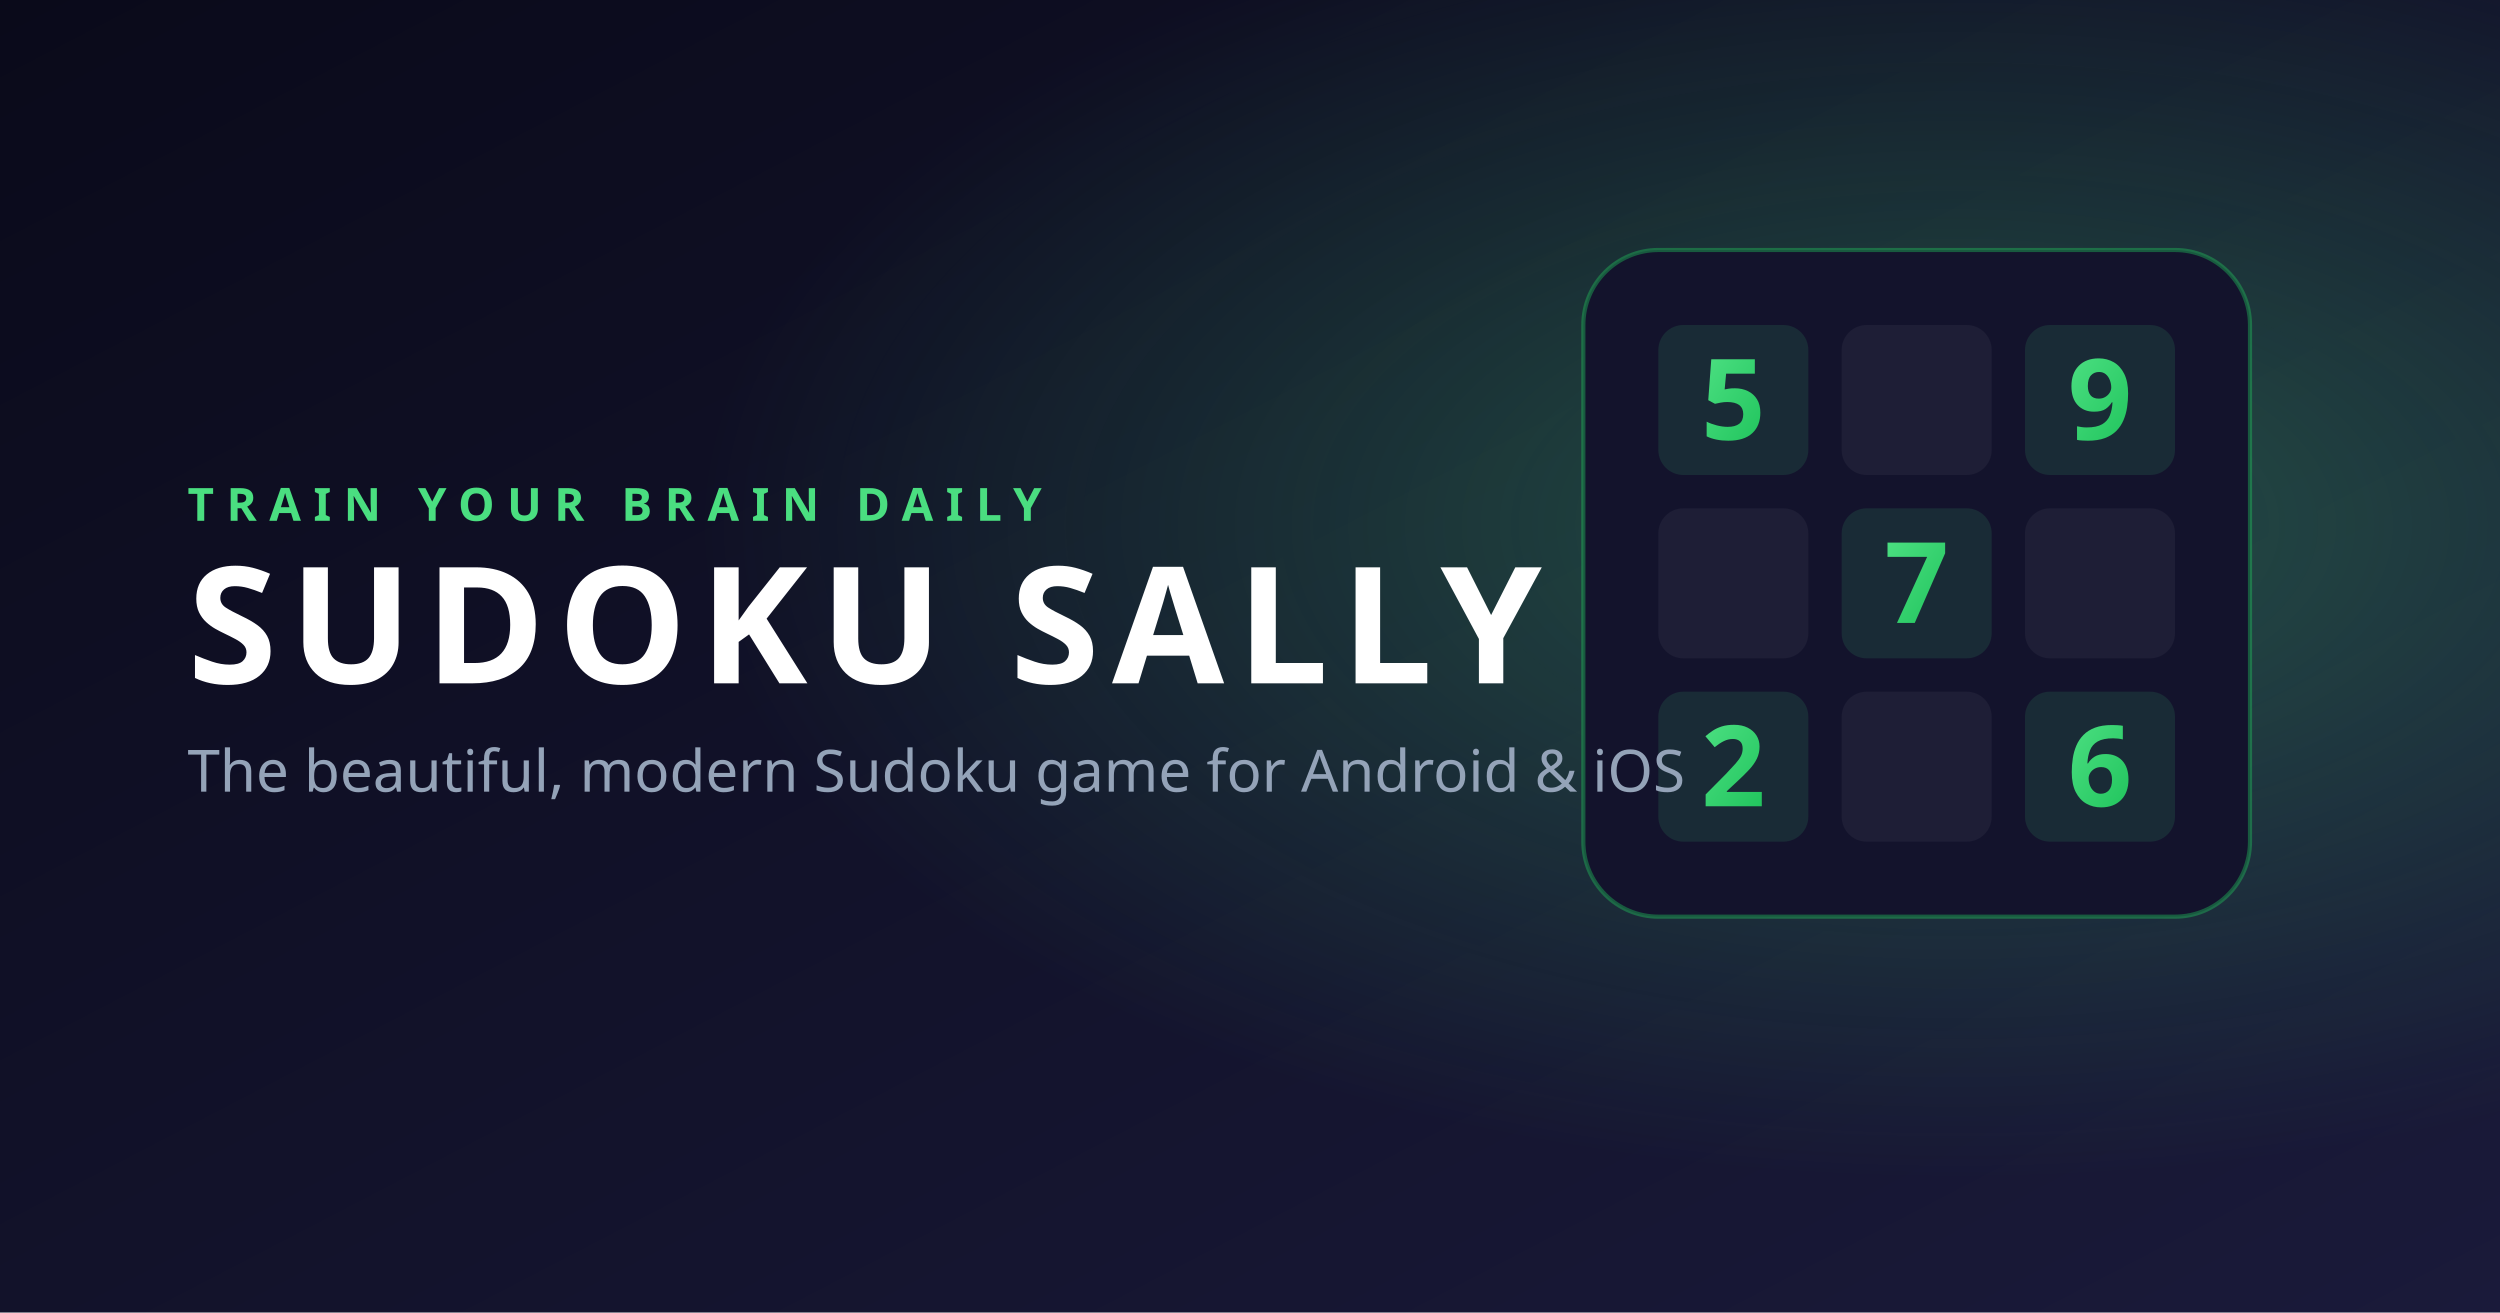
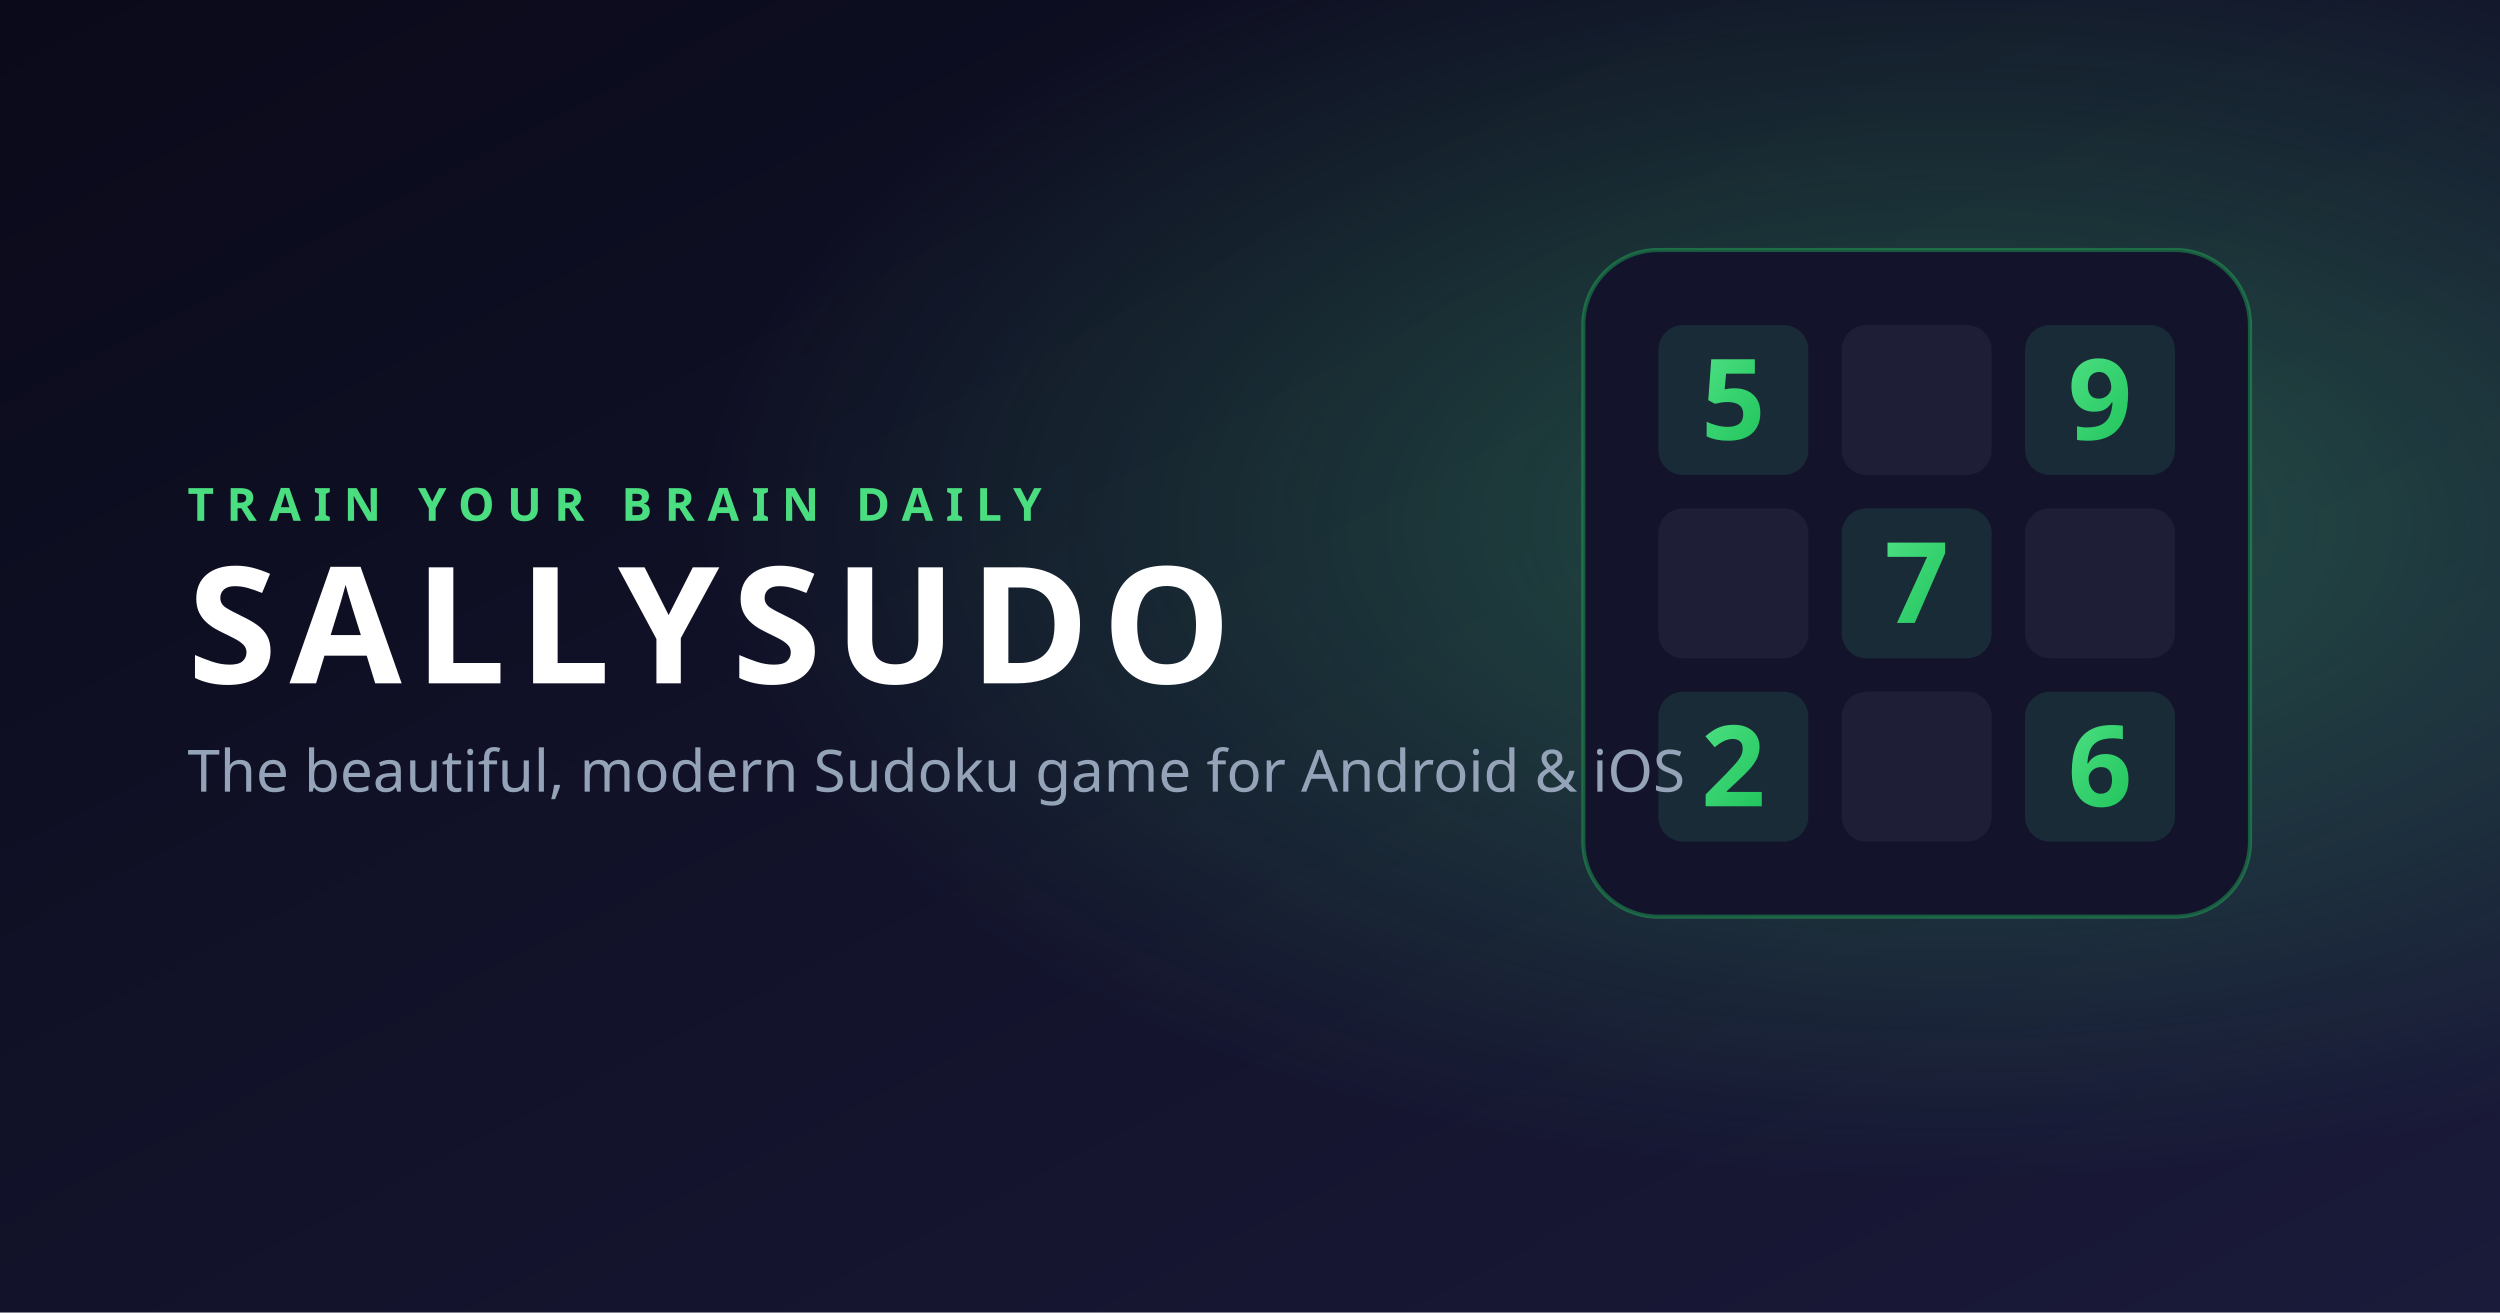
- <svg xmlns="http://www.w3.org/2000/svg" viewBox="0 0 1200 630" width="1200" height="630" role="img" aria-label="Sudoku Sally">
+ <svg xmlns="http://www.w3.org/2000/svg" viewBox="0 0 1200 630" width="1200" height="630" role="img" aria-label="SallySudo">
  <defs>
    <linearGradient id="ob" x1="0" y1="0" x2="1" y2="1">
      <stop offset="0" stop-color="#0a0a1a" />
      <stop offset="0.5" stop-color="#12122a" />
      <stop offset="1" stop-color="#1a1a3a" />
    </linearGradient>
    <linearGradient id="og" x1="0" y1="0" x2="1" y2="1">
      <stop offset="0" stop-color="#4ade80" />
      <stop offset="1" stop-color="#22c55e" />
    </linearGradient>
    <radialGradient id="oglow" cx="0.78" cy="0.4" r="0.5">
      <stop offset="0" stop-color="#4ade80" stop-opacity="0.3" />
      <stop offset="1" stop-color="#4ade80" stop-opacity="0" />
    </radialGradient>
  </defs>
  <rect width="1200" height="630" fill="url(#ob)" />
  <rect width="1200" height="630" fill="url(#oglow)" />
  <g transform="translate(760,120)">
    <rect x="0" y="0" width="320" height="320" rx="36" fill="#13132c" stroke="#22c55e" stroke-opacity="0.4" stroke-width="2" />
    <g transform="translate(36,36)">
      <rect x="0" y="0" width="72" height="72" rx="12" fill="#4ade80" fill-opacity="0.12" />
      <rect x="88" y="0" width="72" height="72" rx="12" fill="#ffffff" fill-opacity="0.05" />
      <rect x="176" y="0" width="72" height="72" rx="12" fill="#4ade80" fill-opacity="0.12" />
      <rect x="0" y="88" width="72" height="72" rx="12" fill="#ffffff" fill-opacity="0.05" />
      <rect x="88" y="88" width="72" height="72" rx="12" fill="#4ade80" fill-opacity="0.12" />
      <rect x="176" y="88" width="72" height="72" rx="12" fill="#ffffff" fill-opacity="0.05" />
      <rect x="0" y="176" width="72" height="72" rx="12" fill="#4ade80" fill-opacity="0.12" />
      <rect x="88" y="176" width="72" height="72" rx="12" fill="#ffffff" fill-opacity="0.05" />
      <rect x="176" y="176" width="72" height="72" rx="12" fill="#4ade80" fill-opacity="0.12" />
      <g fill="url(#og)" font-family="Verdana, sans-serif" font-weight="bold" font-size="54" text-anchor="middle">
        <text x="36" y="55">5</text>
        <text x="212" y="55">9</text>
        <text x="124" y="143">7</text>
        <text x="36" y="231">2</text>
        <text x="212" y="231">6</text>
      </g>
    </g>
  </g>
  <g transform="translate(90,250)">
    <text x="0" y="0" fill="#4ade80" font-family="Verdana, sans-serif" font-size="22" font-weight="bold" letter-spacing="6">TRAIN YOUR BRAIN DAILY</text>
-     <text x="0" y="78" fill="#ffffff" font-family="Verdana, sans-serif" font-size="78" font-weight="bold" letter-spacing="6">SUDOKU SALLY</text>
+     <text x="0" y="78" fill="#ffffff" font-family="Verdana, sans-serif" font-size="78" font-weight="bold" letter-spacing="6">SALLYSUDO</text>
    <text x="0" y="130" fill="#94a3b8" font-family="Verdana, sans-serif" font-size="28">The beautiful, modern Sudoku game for Android &amp; iOS</text>
  </g>
</svg>
